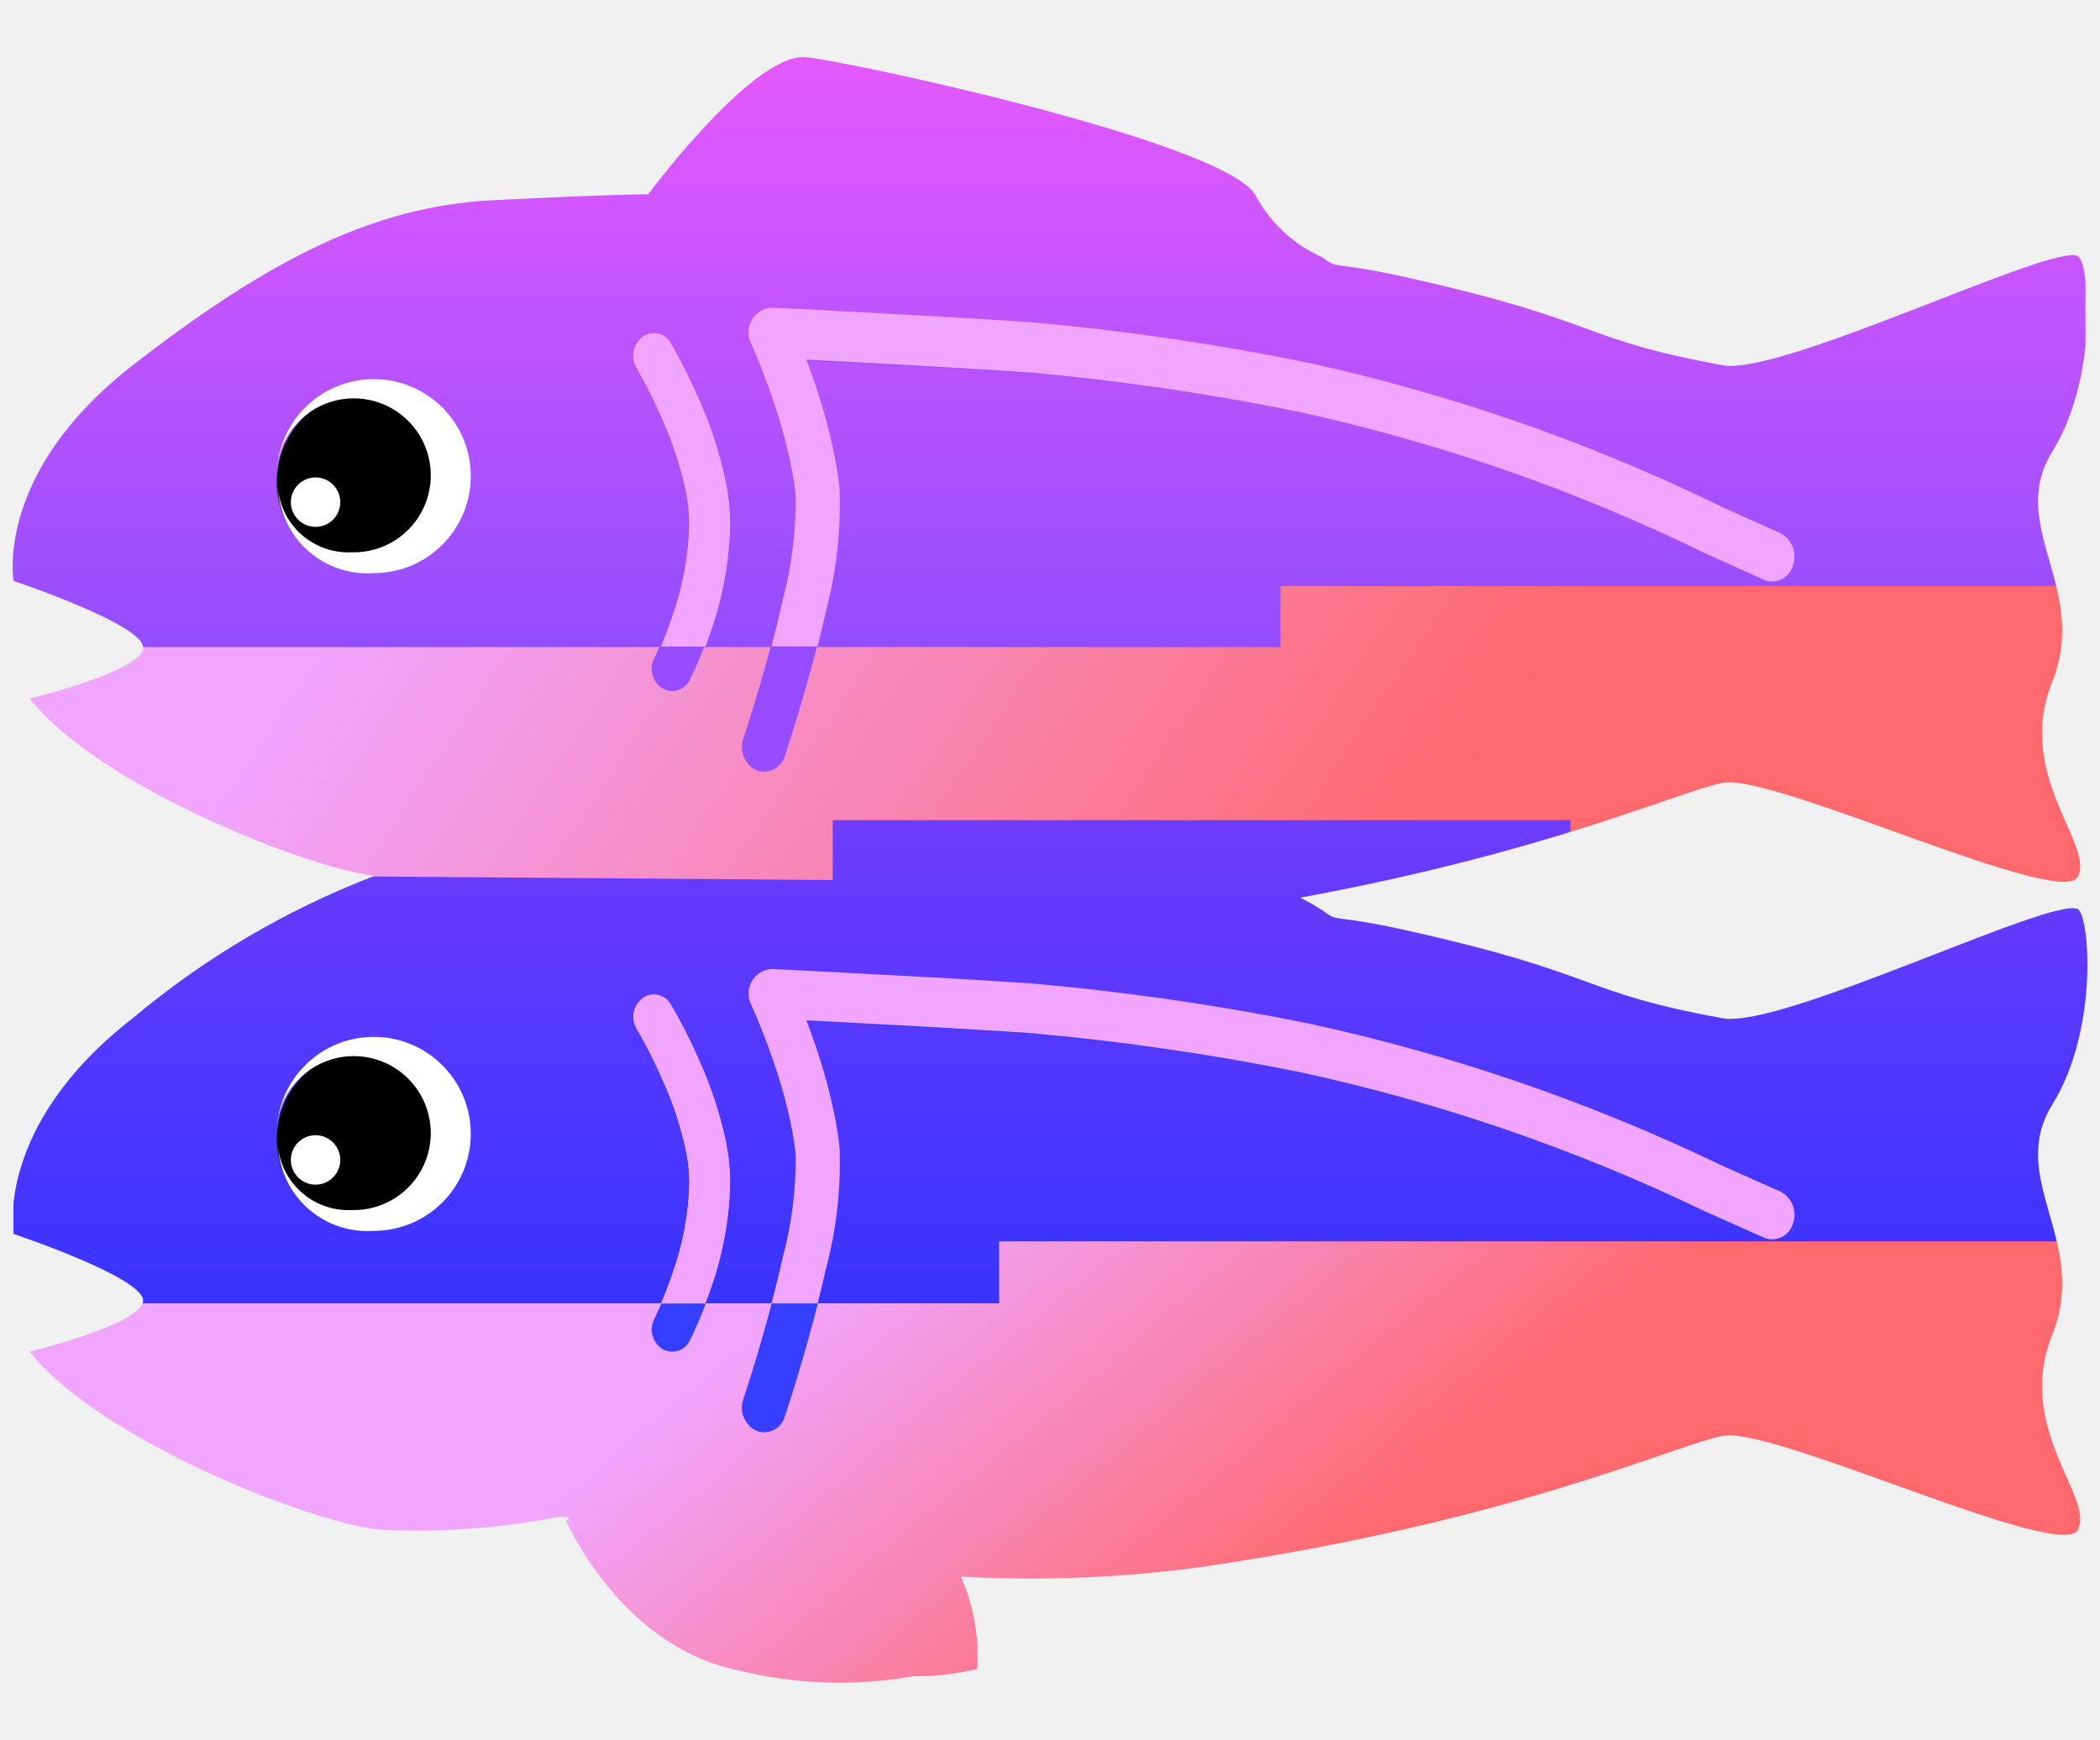
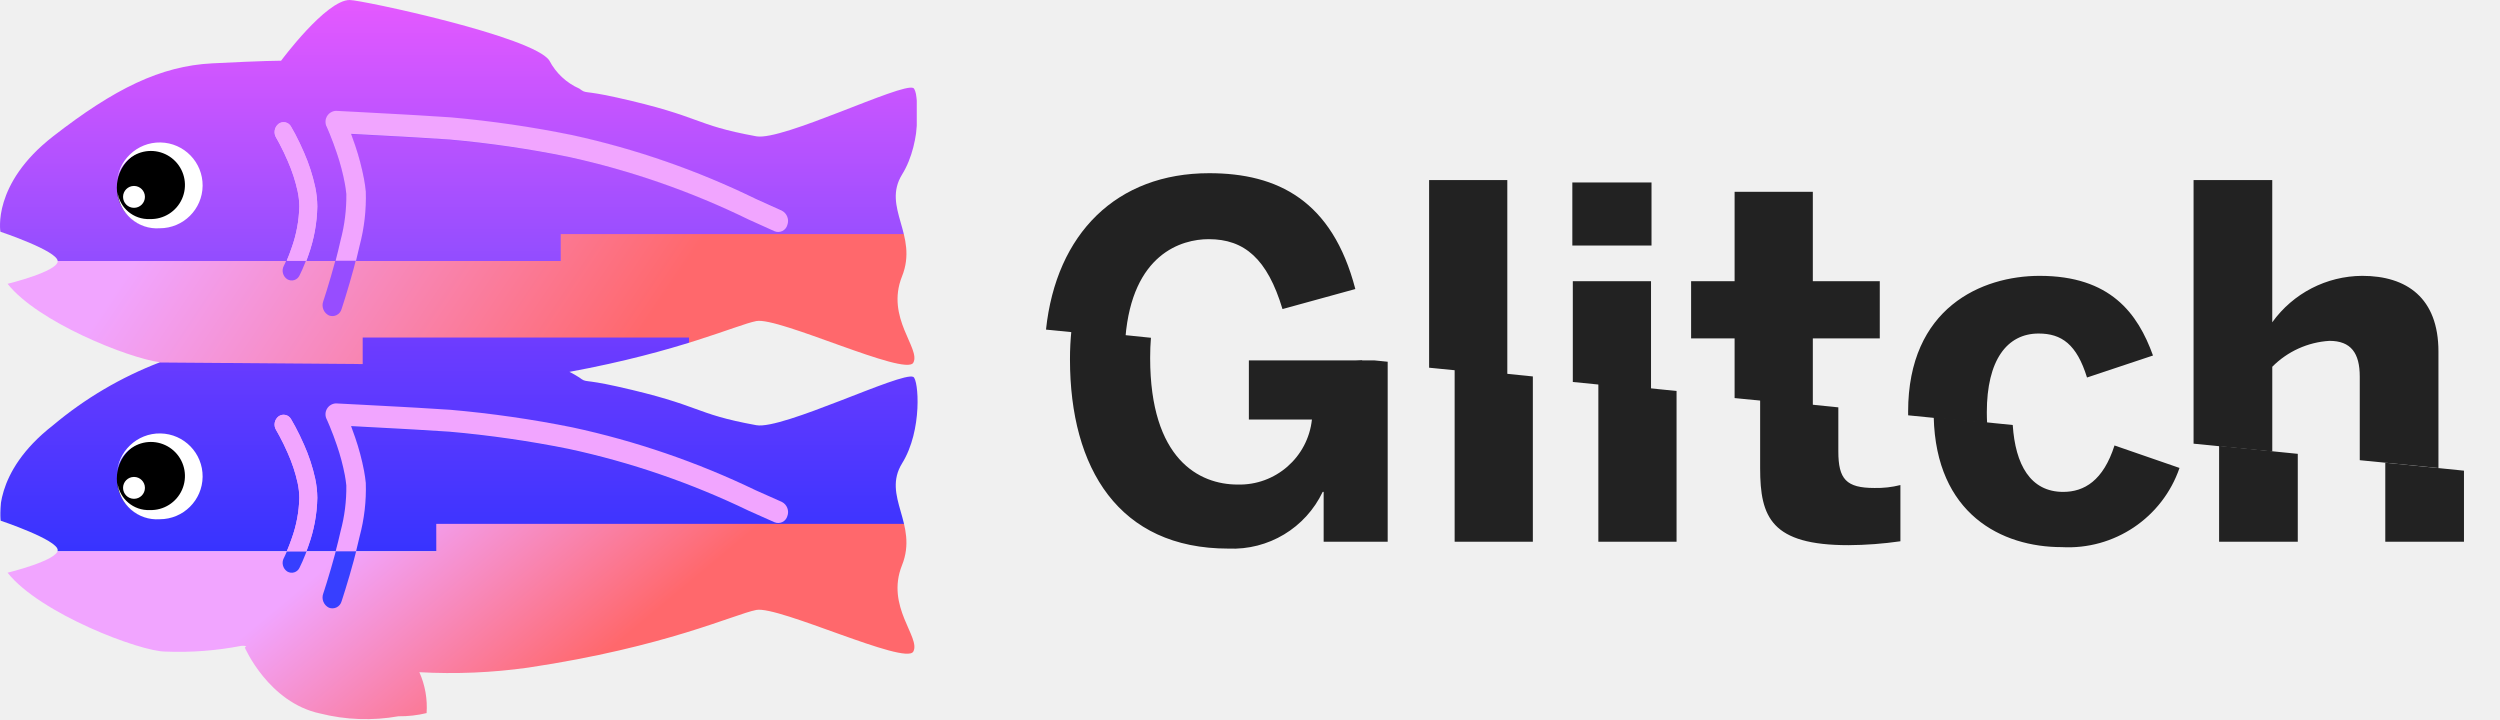
- <svg xmlns="http://www.w3.org/2000/svg" xmlns:xlink="http://www.w3.org/1999/xlink" id="Layer_1" data-name="Layer 1" viewBox="0 0 70 58">
+ <svg xmlns="http://www.w3.org/2000/svg" xmlns:xlink="http://www.w3.org/1999/xlink" id="Layer_1" data-name="Layer 1" viewBox="0 0 171.597 49.353">
  <defs>
-     <style>.cls-1,.cls-2{fill:none;}.cls-1{clip-rule:evenodd;}.cls-3{fill:#f1a5ff;}.cls-4{clip-path:url(#clip-path);}.cls-5{isolation:isolate;}.cls-6{fill:url(#New_Gradient_Swatch_1);}.cls-7{fill:url(#New_Gradient_Swatch_2);}.cls-21,.cls-8{fill-rule:evenodd;}.cls-8{fill:url(#linear-gradient);}.cls-9{clip-path:url(#clip-path-2);}.cls-10{clip-path:url(#clip-path-3);}.cls-11{fill:#974dff;}.cls-12{clip-path:url(#clip-path-4);}.cls-13{clip-path:url(#clip-path-5);}.cls-14{clip-path:url(#clip-path-6);}.cls-15{clip-path:url(#clip-path-8);}.cls-16{fill:url(#New_Gradient_Swatch_2-2);}.cls-17{clip-path:url(#clip-path-9);}.cls-18{fill:#373fff;}.cls-19{clip-path:url(#clip-path-11);}.cls-20{clip-path:url(#clip-path-13);}.cls-21,.cls-22{fill:#fff;}</style>
+     <style>.cls-1,.cls-2{fill:none;}.cls-1{clip-rule:evenodd;}.cls-3{fill:#f1a5ff;}.cls-4{clip-path:url(#clip-path);}.cls-5{clip-path:url(#clip-path-2);}.cls-6{fill:#222;}.cls-7{clip-path:url(#clip-path-3);}.cls-8{clip-path:url(#clip-path-5);}.cls-9{isolation:isolate;}.cls-10{fill:url(#New_Gradient_Swatch_1);}.cls-11{fill:url(#New_Gradient_Swatch_2);}.cls-12,.cls-25{fill-rule:evenodd;}.cls-12{fill:url(#linear-gradient);}.cls-13{clip-path:url(#clip-path-6);}.cls-14{clip-path:url(#clip-path-7);}.cls-15{fill:#974dff;}.cls-16{clip-path:url(#clip-path-8);}.cls-17{clip-path:url(#clip-path-9);}.cls-18{clip-path:url(#clip-path-10);}.cls-19{clip-path:url(#clip-path-12);}.cls-20{fill:url(#New_Gradient_Swatch_2-2);}.cls-21{clip-path:url(#clip-path-13);}.cls-22{fill:#373fff;}.cls-23{clip-path:url(#clip-path-15);}.cls-24{clip-path:url(#clip-path-17);}.cls-25,.cls-26{fill:#fff;}</style>
    <clipPath id="clip-path">
-       <path class="cls-1" d="M32.027,52.567a6.467,6.467,0,0,1,.545,3.081,8.518,8.518,0,0,1-2.123.24,14.078,14.078,0,0,1-5.902-.209c-3.882-.823-5.676-4.966-5.676-4.966s.037-.037.112-.101a.883.883,0,0,0-.37-.032,24.798,24.798,0,0,1-5.723.433c-1.909,0-9.465-2.869-11.9-5.945,0,0,3.78-.923,3.78-1.704S.452,41.142.452,41.142s-.654-3.599,3.974-7.193a28.282,28.282,0,0,1,8.05-4.742C10.072,28.887,3.275,26.182.99,23.295c0,0,3.78-.923,3.78-1.704S.452,19.37.452,19.37s-.654-3.599,3.974-7.193,8.091-5.3,11.984-5.499,5.197-.2,5.197-.2S24.995,1.904,26.775,1.904c.89,0,13.927,2.771,15.056,4.575a4.676,4.676,0,0,0,2.256,2.105c.577.432.213.087,2.829.671,6.542,1.462,5.649,2.035,10.509,2.923,1.967.359,10.981-4.071,11.832-3.64.396.2.707,4.01-.841,6.508s1.242,4.562-.011,7.69,1.435,5.446.852,6.505-10.155-3.466-11.832-3.139c-1.5.293-5.763,2.296-14.086,3.829a8.158,8.158,0,0,1,.748.426c.577.432.213.087,2.829.671,6.542,1.462,5.649,2.035,10.509,2.923,1.967.359,10.981-4.071,11.832-3.64.396.2.707,4.01-.841,6.508s1.242,4.562-.011,7.69,1.435,5.446.852,6.505-10.155-3.466-11.832-3.139-6.8,2.79-17.184,4.345A42.08,42.08,0,0,1,32.027,52.567Z" />
+       <path class="cls-1" d="M169.124,32.306v4.879h-5.401V31.759Zm-16.808-1.701v6.58h5.401V31.151Zm-19.588-1.982c.157,6.665,4.666,8.931,8.786,8.931a8.072,8.072,0,0,0,8.085-5.435l-4.462-1.543c-.772,2.416-2.08,3.187-3.523,3.187-2.248,0-3.286-1.871-3.462-4.591Zm-11.914-1.206v4.736c0,3.355.772,5.267,6.072,5.267a26.104,26.104,0,0,0,3.556-.268V33.293a6.656,6.656,0,0,1-1.778.201c-1.946,0-2.483-.604-2.483-2.516V27.96Zm-11.105-1.124V37.185h5.368V26.836Zm-9.864-.998v11.89h5.368V25.838ZM73.546,22.633a19.394,19.394,0,0,0-.104,2.038c0,7.481,3.355,12.984,10.87,12.984a6.838,6.838,0,0,0,6.475-3.892h.067v3.422h4.395V24.829l-.902-.091H85.721v4.059h4.328a4.998,4.998,0,0,1-5.099,4.462c-2.65,0-6.005-1.745-6.005-8.689q0-.735.054-1.386Z" />
    </clipPath>
-     <linearGradient id="New_Gradient_Swatch_1" x1="34.057" y1="1.904" x2="34.057" y2="21.653" gradientUnits="userSpaceOnUse">
+     <clipPath id="clip-path-2">
+       <rect class="cls-2" x="-1.668" y="1.623" width="174.256" height="50.574" />
+     </clipPath>
+     <clipPath id="clip-path-3">
+       <path class="cls-1" d="M107.923,16.854V12.526h5.435v4.328Zm42.641,13.6V12.358h5.401V22.121a7.649,7.649,0,0,1,6.173-3.187c3.053,0,5.234,1.51,5.234,5.2v7.99l-5.401-.537V25.845c0-1.61-.604-2.449-2.08-2.449a6.043,6.043,0,0,0-3.925,1.778V30.99Zm-19.591-1.947q-.002-.122-.002-.246c0-7.146,5.066-9.327,9.025-9.327,4.865,0,6.743,2.583,7.783,5.468l-4.529,1.51c-.705-2.281-1.745-3.019-3.321-3.019-2.181,0-3.556,1.845-3.556,5.401q0,.385.02.751Zm-11.912-1.184V23.228h-2.986V19.303h2.986v-6.14H124.43v6.14h4.596v3.925H124.43v4.628Zm-11.105-1.104V19.303h5.368v7.449Zm-9.864-.98v-12.88h5.368V25.772Zm-5.035-.5h.438v.044ZM71.796,22.624c.701-6.602,4.855-10.736,11.201-10.736,4.697,0,8.454,1.879,10.031,7.951l-4.999,1.375c-1.04-3.456-2.617-4.798-5.066-4.798-1.87,0-5.244,1.013-5.715,6.749Z" />
+     </clipPath>
+     <clipPath id="clip-path-5">
+       <path class="cls-1" d="M28.785,46.139a5.889,5.889,0,0,1,.496,2.806,7.757,7.757,0,0,1-1.933.219,12.821,12.821,0,0,1-5.375-.191c-3.535-.75-5.17-4.523-5.17-4.523s.034-.034.102-.092a.804.804,0,0,0-.337-.029,22.584,22.584,0,0,1-5.212.395c-1.739,0-8.62-2.613-10.837-5.414,0,0,3.442-.841,3.442-1.551S.029,35.734.029,35.734s-.596-3.277,3.619-6.55A25.756,25.756,0,0,1,10.98,24.866C8.79,24.573,2.6,22.11.519,19.481c0,0,3.442-.841,3.442-1.551S.029,15.906.029,15.906s-.596-3.277,3.619-6.55S11.017,4.53,14.562,4.348s4.733-.182,4.733-.182S22.38,0,24.001,0c.81,0,12.683,2.523,13.712,4.166A4.258,4.258,0,0,0,39.767,6.083c.526.394.195.079,2.576.611,5.957,1.331,5.145,1.853,9.571,2.662,1.791.327,10.001-3.707,10.775-3.315.361.182.644,3.652-.766,5.927s1.131,4.154-.01,7.003,1.307,4.959.775,5.924-9.248-3.156-10.775-2.858c-1.367.267-5.248,2.091-12.828,3.487a7.43,7.43,0,0,1,.681.388c.526.394.195.079,2.576.611,5.957,1.331,5.145,1.854,9.571,2.662,1.791.327,10.001-3.707,10.775-3.315.361.182.644,3.652-.766,5.927s1.131,4.154-.01,7.003,1.307,4.96.775,5.924-9.248-3.156-10.775-2.858-6.193,2.541-15.65,3.957A38.323,38.323,0,0,1,28.785,46.139Z" />
+     </clipPath>
+     <linearGradient id="New_Gradient_Swatch_1" x1="30.633" x2="30.633" y2="17.985" gradientUnits="userSpaceOnUse">
      <stop offset="0" stop-color="#e559ff" />
      <stop offset="1" stop-color="#924dff" />
    </linearGradient>
-     <linearGradient id="New_Gradient_Swatch_2" x1="17.168" y1="11.682" x2="46.06" y2="30.967" gradientUnits="userSpaceOnUse">
+     <linearGradient id="New_Gradient_Swatch_2" x1="15.252" y1="8.905" x2="41.564" y2="26.468" gradientUnits="userSpaceOnUse">
      <stop offset="0" stop-color="#f1a5ff" />
      <stop offset="1" stop-color="#ff686c" />
    </linearGradient>
-     <linearGradient id="linear-gradient" x1="35.22" y1="27.024" x2="35.22" y2="43.9" gradientUnits="userSpaceOnUse">
+     <linearGradient id="linear-gradient" x1="31.692" y1="22.877" x2="31.692" y2="38.246" gradientUnits="userSpaceOnUse">
      <stop offset="0" stop-color="#6f3cff" />
      <stop offset="1" stop-color="#3633ff" />
    </linearGradient>
-     <clipPath id="clip-path-2">
-       <path class="cls-2" d="M27.245,12.044c1.182.061,2.364.124,3.468.185.385.021.754.042,1.106.063.997.058,1.834.11,2.476.154a81.997,81.997,0,0,1,8.987,1.296A60.669,60.669,0,0,1,56.857,18.407c.431.191,1.912.851,1.946.866a.715.715,0,0,0,.958-.463.862.862,0,0,0-.413-1.073c-.033-.015-1.515-.675-1.948-.867a61.882,61.882,0,0,0-13.86-4.756,83.196,83.196,0,0,0-9.155-1.318c-.648-.045-1.49-.097-2.491-.155-.353-.02-.723-.041-1.109-.063-1.105-.061-2.289-.124-3.473-.185-.414-.021-.799-.041-1.144-.058l-.321-.016-.114-.006a.823.823,0,0,0-.687,1.207c.01.022.031.068.061.137.052.117.11.253.172.405.18.435.36.91.528,1.407a16.398,16.398,0,0,1,.604,2.263c.049.266.085.52.11.763a12.637,12.637,0,0,1-.432,3.45c-.122.542-.264,1.113-.422,1.702-.194.722-.403,1.435-.611,2.107-.073.235-.14.448-.201.634-.021.065-.04.122-.056.171l-.019.057A.859.859,0,0,0,25.213,25.68a.717.717,0,0,0,.951-.483l.022-.065c.017-.051.037-.112.059-.18.063-.194.133-.414.208-.656.215-.692.429-1.427.63-2.173.165-.613.313-1.207.441-1.776a13.834,13.834,0,0,0,.467-4.038q-.044-.44-.13-.908a18.153,18.153,0,0,0-.67-2.517c-.1-.295-.203-.582-.308-.859Z" />
+     <clipPath id="clip-path-6">
+       <path class="cls-2" d="M24.429,9.235c1.077.055,2.153.113,3.158.169.351.02.687.039,1.007.057.908.053,1.67.1,2.255.14a74.675,74.675,0,0,1,8.184,1.18,55.252,55.252,0,0,1,12.363,4.249c.393.174,1.741.775,1.772.789a.651.651,0,0,0,.873-.422.785.785,0,0,0-.377-.977c-.03-.013-1.38-.615-1.774-.789A56.356,56.356,0,0,0,39.269,9.299a75.767,75.767,0,0,0-8.337-1.2c-.59-.041-1.357-.089-2.269-.141-.321-.019-.658-.038-1.01-.057-1.006-.056-2.085-.113-3.163-.169-.377-.019-.728-.037-1.042-.053l-.292-.015-.103-.005a.75.75,0,0,0-.626,1.1c.009.02.028.062.056.124.047.107.1.23.157.368.164.397.328.829.481,1.282a14.933,14.933,0,0,1,.55,2.061c.044.242.078.474.1.695A11.508,11.508,0,0,1,23.378,16.43c-.111.493-.24,1.013-.385,1.55-.177.658-.366,1.307-.556,1.919-.066.214-.128.408-.183.578-.019.059-.036.111-.051.155l-.017.052a.782.782,0,0,0,.393.969.653.653,0,0,0,.866-.44l.02-.059c.015-.047.033-.102.053-.164.057-.176.121-.377.189-.598.196-.63.391-1.299.574-1.978.15-.558.285-1.1.401-1.617a12.599,12.599,0,0,0,.426-3.678q-.04-.401-.119-.827A16.532,16.532,0,0,0,24.378,10c-.091-.269-.185-.53-.281-.782Z" />
    </clipPath>
-     <clipPath id="clip-path-3">
-       <rect class="cls-2" x="0.449" y="1.904" width="69.202" height="54.276" />
-     </clipPath>
-     <clipPath id="clip-path-4">
-       <path class="cls-2" d="M27.254,21.553q.145-.58.268-1.131a14.185,14.185,0,0,0,.467-4.091q-.044-.446-.13-.92a18.577,18.577,0,0,0-.67-2.549c-.1-.299-.203-.59-.308-.87l.364.019c1.182.062,2.364.125,3.468.188.385.022.754.043,1.106.064.997.058,1.834.111,2.476.156a81.018,81.018,0,0,1,8.987,1.312A60.142,60.142,0,0,1,56.857,18.456c.431.194,1.912.862,1.946.877a.713.713,0,0,0,.958-.469.878.878,0,0,0-.413-1.087c-.033-.015-1.515-.684-1.948-.878a61.344,61.344,0,0,0-13.86-4.817,82.203,82.203,0,0,0-9.155-1.335c-.648-.046-1.49-.099-2.491-.157-.353-.021-.723-.042-1.109-.064-1.105-.062-2.289-.126-3.473-.188-.414-.022-.799-.041-1.144-.059l-.321-.016-.114-.006a.834.834,0,0,0-.687,1.223c.01.022.031.069.061.139.052.119.11.256.172.41.18.441.36.922.528,1.425a16.78,16.78,0,0,1,.604,2.292c.049.269.085.527.11.773a12.957,12.957,0,0,1-.432,3.494c-.109.492-.235,1.007-.374,1.539Z" />
-     </clipPath>
-     <clipPath id="clip-path-5">
-       <rect class="cls-2" x="0.449" y="1.796" width="69.202" height="54.976" />
-     </clipPath>
-     <clipPath id="clip-path-6">
-       <path class="cls-2" d="M21.226,12.316c.011.019.036.06.071.121.06.105.128.227.201.363.209.391.419.819.614,1.269A11.701,11.701,0,0,1,22.85,16.3a5.612,5.612,0,0,1,.129,1.129,9.721,9.721,0,0,1-.584,3.093c-.13.377-.269.728-.407,1.041-.048.109-.092.204-.132.286-.023.047-.038.077-.044.09a.778.778,0,0,0,.258,1.009.649.649,0,0,0,.924-.282c.046-.089.121-.245.216-.46.156-.352.311-.743.456-1.165a11.25,11.25,0,0,0,.671-3.614,7.194,7.194,0,0,0-.162-1.457,13.212,13.212,0,0,0-.836-2.538c-.213-.491-.441-.956-.669-1.382-.138-.258-.246-.447-.311-.554a.644.644,0,0,0-.94-.209A.784.784,0,0,0,21.226,12.316Z" />
+     <clipPath id="clip-path-7">
+       <rect class="cls-2" x="0.026" width="63.022" height="49.429" />
    </clipPath>
    <clipPath id="clip-path-8">
-       <path class="cls-3" d="M23.513,21.553q.077-.208.152-.427a11.549,11.549,0,0,0,.671-3.664,7.393,7.393,0,0,0-.162-1.477,13.529,13.529,0,0,0-.836-2.573c-.213-.498-.441-.97-.669-1.402-.138-.261-.246-.453-.311-.562a.64.64,0,0,0-.94-.212.802.802,0,0,0-.191,1.041c.011.019.036.061.071.123.06.106.128.23.201.368.209.397.419.831.614,1.287a11.981,11.981,0,0,1,.739,2.262,5.767,5.767,0,0,1,.129,1.145,9.979,9.979,0,0,1-.584,3.136c-.116.343-.24.664-.364.955Z" />
+       <path class="cls-2" d="M24.438,17.895q.133-.528.244-1.03a12.918,12.918,0,0,0,.426-3.725q-.04-.406-.119-.838a16.918,16.918,0,0,0-.61-2.321c-.091-.272-.185-.537-.281-.793l.331.017c1.077.056,2.153.114,3.158.171.351.02.687.039,1.007.058.908.053,1.67.101,2.255.142a73.784,73.784,0,0,1,8.184,1.195,54.772,54.772,0,0,1,12.363,4.303c.393.176,1.741.785,1.772.799a.649.649,0,0,0,.873-.427.799.799,0,0,0-.377-.99c-.03-.014-1.38-.623-1.774-.8A55.866,55.866,0,0,0,39.269,9.27a74.862,74.862,0,0,0-8.337-1.216c-.59-.042-1.357-.09-2.269-.143-.321-.019-.658-.038-1.01-.058-1.006-.057-2.085-.115-3.163-.171-.377-.02-.728-.038-1.042-.054l-.292-.015-.103-.005a.759.759,0,0,0-.626,1.114c.009.02.028.063.056.126.047.108.1.233.157.373.164.402.328.84.481,1.298a15.282,15.282,0,0,1,.55,2.088c.044.245.078.48.1.704a11.8,11.8,0,0,1-.394,3.182c-.099.448-.214.917-.34,1.402Z" />
    </clipPath>
-     <linearGradient id="New_Gradient_Swatch_2-2" x1="28.82" y1="41.374" x2="40.705" y2="55.625" xlink:href="#New_Gradient_Swatch_2" />
    <clipPath id="clip-path-9">
-       <path class="cls-2" d="M27.245,34.071c1.182.061,2.364.124,3.468.185.385.021.754.042,1.106.063.997.058,1.834.11,2.476.154a82.001,82.001,0,0,1,8.987,1.296A60.67,60.67,0,0,1,56.857,40.434c.431.191,1.912.851,1.946.866a.715.715,0,0,0,.958-.463.862.862,0,0,0-.413-1.073c-.033-.015-1.515-.675-1.948-.867a61.881,61.881,0,0,0-13.86-4.756,83.192,83.192,0,0,0-9.155-1.318c-.648-.045-1.49-.097-2.491-.155-.353-.02-.723-.041-1.109-.063-1.105-.061-2.289-.124-3.473-.185-.414-.021-.799-.041-1.144-.058l-.321-.016-.114-.006a.823.823,0,0,0-.687,1.207c.01.022.031.068.061.137.052.117.11.253.172.405.18.435.36.91.528,1.407a16.398,16.398,0,0,1,.604,2.263c.049.266.085.52.11.763a12.637,12.637,0,0,1-.432,3.45c-.122.542-.264,1.113-.422,1.702-.194.722-.403,1.435-.611,2.107-.073.235-.14.448-.201.634-.021.065-.04.122-.056.171l-.019.057a.859.859,0,0,0,.431,1.064.717.717,0,0,0,.951-.483l.022-.065c.017-.051.037-.112.059-.18.063-.194.133-.414.208-.656.215-.692.429-1.427.63-2.173.165-.613.313-1.207.441-1.776a13.834,13.834,0,0,0,.467-4.038q-.044-.44-.13-.908a18.154,18.154,0,0,0-.67-2.517c-.1-.295-.203-.582-.308-.859Z" />
+       <rect class="cls-2" x="0.026" y="-0.098" width="63.022" height="50.066" />
    </clipPath>
-     <clipPath id="clip-path-11">
-       <path class="cls-2" d="M27.254,43.459q.145-.572.268-1.116a13.834,13.834,0,0,0,.467-4.038q-.044-.44-.13-.908a18.154,18.154,0,0,0-.67-2.517c-.1-.295-.203-.582-.308-.859l.364.019c1.182.061,2.364.124,3.468.185.385.021.754.042,1.106.063.997.058,1.834.11,2.476.154a82.001,82.001,0,0,1,8.987,1.296A60.67,60.67,0,0,1,56.857,40.401c.431.191,1.912.851,1.946.866a.715.715,0,0,0,.958-.463.862.862,0,0,0-.413-1.073c-.033-.015-1.515-.675-1.948-.867A61.881,61.881,0,0,0,43.54,34.109a83.192,83.192,0,0,0-9.155-1.318c-.648-.045-1.49-.097-2.491-.155-.353-.02-.723-.041-1.109-.063-1.105-.061-2.289-.124-3.473-.185-.414-.021-.799-.041-1.144-.058l-.321-.016-.114-.006a.823.823,0,0,0-.687,1.207c.01.022.031.068.061.137.052.117.11.253.172.405.18.435.36.91.528,1.407a16.398,16.398,0,0,1,.604,2.263c.049.266.085.52.11.763a12.637,12.637,0,0,1-.432,3.45c-.109.486-.235.995-.374,1.52Z" />
+     <clipPath id="clip-path-10">
+       <path class="cls-2" d="M18.947,9.482c.01.017.033.055.065.111.055.096.116.206.183.33.191.356.382.746.559,1.156a10.656,10.656,0,0,1,.673,2.032,5.111,5.111,0,0,1,.117,1.028,8.853,8.853,0,0,1-.532,2.817c-.118.344-.245.663-.371.948-.044.099-.084.186-.12.261-.021.043-.035.07-.041.082a.709.709,0,0,0,.235.919.591.591,0,0,0,.842-.256c.042-.081.11-.224.197-.419.142-.321.283-.677.415-1.061a10.246,10.246,0,0,0,.611-3.291,6.552,6.552,0,0,0-.148-1.327,12.033,12.033,0,0,0-.761-2.311c-.194-.447-.401-.871-.609-1.259-.126-.235-.225-.407-.284-.505a.587.587,0,0,0-.856-.19A.714.714,0,0,0,18.947,9.482Z" />
    </clipPath>
+     <clipPath id="clip-path-12">
+       <path class="cls-3" d="M21.031,17.895q.07-.189.138-.389a10.518,10.518,0,0,0,.611-3.337,6.732,6.732,0,0,0-.148-1.345,12.321,12.321,0,0,0-.761-2.344c-.194-.453-.401-.883-.609-1.277-.126-.238-.225-.413-.284-.512a.582.582,0,0,0-.856-.193.73.73,0,0,0-.174.948c.01.018.033.056.065.112.055.097.116.209.183.335.191.361.382.757.559,1.172a10.911,10.911,0,0,1,.673,2.06,5.252,5.252,0,0,1,.117,1.043,9.088,9.088,0,0,1-.532,2.856c-.106.312-.218.604-.331.87Z" />
+     </clipPath>
+     <linearGradient id="New_Gradient_Swatch_2-2" x1="25.863" y1="35.945" x2="36.687" y2="48.924" xlink:href="#New_Gradient_Swatch_2" />
    <clipPath id="clip-path-13">
-       <path class="cls-3" d="M23.513,43.459q.077-.205.152-.421a11.25,11.25,0,0,0,.671-3.614,7.195,7.195,0,0,0-.162-1.457,13.213,13.213,0,0,0-.836-2.538c-.213-.491-.441-.956-.669-1.382-.138-.258-.246-.447-.311-.554a.644.644,0,0,0-.94-.209.784.784,0,0,0-.191,1.027c.011.019.036.06.071.121.06.105.128.227.201.363.209.391.419.819.614,1.269a11.7,11.7,0,0,1,.739,2.231,5.612,5.612,0,0,1,.129,1.129,9.721,9.721,0,0,1-.584,3.093c-.116.338-.24.655-.364.942Z" />
+       <path class="cls-2" d="M24.429,29.295c1.077.055,2.153.113,3.158.169.351.02.687.039,1.007.057.908.053,1.67.1,2.255.14a74.678,74.678,0,0,1,8.184,1.18A55.252,55.252,0,0,1,51.397,35.09c.393.174,1.741.775,1.772.789a.651.651,0,0,0,.873-.422.785.785,0,0,0-.377-.977c-.03-.013-1.38-.615-1.774-.789a56.355,56.355,0,0,0-12.622-4.331,75.763,75.763,0,0,0-8.337-1.201c-.59-.041-1.357-.089-2.269-.141-.321-.019-.658-.038-1.01-.057-1.006-.056-2.085-.113-3.163-.169-.377-.019-.728-.037-1.042-.053l-.292-.015-.103-.005a.75.75,0,0,0-.626,1.1c.009.02.028.062.056.124.047.107.1.23.157.368.164.397.328.829.481,1.282a14.933,14.933,0,0,1,.55,2.061c.044.242.078.474.1.695A11.508,11.508,0,0,1,23.378,36.49c-.111.493-.24,1.013-.385,1.55-.177.658-.366,1.307-.556,1.919-.066.214-.128.408-.183.578-.019.059-.036.111-.051.155l-.017.052a.782.782,0,0,0,.393.969.653.653,0,0,0,.866-.44l.02-.059c.015-.047.033-.102.053-.164.057-.176.121-.377.189-.598.196-.63.391-1.299.574-1.978.15-.558.285-1.1.401-1.617a12.599,12.599,0,0,0,.426-3.678q-.04-.401-.119-.827a16.533,16.533,0,0,0-.61-2.292c-.091-.269-.185-.53-.281-.782Z" />
+     </clipPath>
+     <clipPath id="clip-path-15">
+       <path class="cls-2" d="M24.438,37.844q.133-.521.244-1.017a12.599,12.599,0,0,0,.426-3.678q-.04-.401-.119-.827a16.533,16.533,0,0,0-.61-2.292c-.091-.269-.185-.53-.281-.782l.331.017c1.077.055,2.153.113,3.158.169.351.02.687.039,1.007.057.908.053,1.67.1,2.255.14a74.678,74.678,0,0,1,8.184,1.18A55.252,55.252,0,0,1,51.397,35.06c.393.174,1.741.775,1.772.789a.651.651,0,0,0,.873-.422.785.785,0,0,0-.377-.977c-.03-.013-1.38-.615-1.774-.789a56.355,56.355,0,0,0-12.622-4.331,75.763,75.763,0,0,0-8.337-1.201c-.59-.041-1.357-.089-2.269-.141-.321-.019-.658-.038-1.01-.057-1.006-.056-2.085-.113-3.163-.169-.377-.019-.728-.037-1.042-.053l-.292-.015-.103-.005a.75.75,0,0,0-.626,1.1c.009.02.028.062.056.124.047.107.1.23.157.368.164.397.328.829.481,1.282a14.933,14.933,0,0,1,.55,2.061c.044.242.078.474.1.695A11.508,11.508,0,0,1,23.378,36.46c-.099.442-.214.906-.34,1.384Z" />
+     </clipPath>
+     <clipPath id="clip-path-17">
+       <path class="cls-3" d="M21.031,37.844q.07-.187.138-.384A10.246,10.246,0,0,0,21.78,34.17a6.552,6.552,0,0,0-.148-1.327,12.033,12.033,0,0,0-.761-2.311c-.194-.447-.401-.871-.609-1.259-.126-.235-.225-.407-.284-.505a.587.587,0,0,0-.856-.19.714.714,0,0,0-.174.935c.01.017.033.055.065.111.055.096.116.206.183.33.191.356.382.746.559,1.156a10.655,10.655,0,0,1,.673,2.032,5.111,5.111,0,0,1,.117,1.028,8.853,8.853,0,0,1-.532,2.817c-.106.308-.218.596-.331.858Z" />
    </clipPath>
  </defs>
  <g class="cls-4">
    <g class="cls-5">
-       <rect class="cls-6" x="-1.402" y="1.904" width="70.918" height="19.87" />
-       <polyline class="cls-7" points="61.469 31.062 69.58 29.95 69.763 27.346 69.763 21.574 69.131 19.543 42.683 19.543 42.683 21.574 0.449 21.574 0.449 27.346 6.153 29.226 27.757 31.062 32.464 31.062" />
-       <polygon class="cls-8" points="27.757 27.346 52.35 27.346 52.35 29.995 69.99 29.948 69.99 41.423 33.354 41.423 33.354 43.459 0.449 43.459 0.449 29.948 10.711 29.211 27.757 29.343 27.757 27.346" />
-       <g class="cls-9">
-         <g class="cls-10">
-           <rect class="cls-11" x="23.856" y="9.536" width="36.806" height="17.131" />
+       <rect class="cls-6" x="72.19" y="21.381" width="98.186" height="17.525" />
+     </g>
+   </g>
+   <g class="cls-7">
+     <g class="cls-5">
+       <rect class="cls-6" x="70.544" y="10.637" width="98.081" height="22.739" />
+     </g>
+   </g>
+   <g class="cls-8">
+     <g class="cls-9">
+       <rect class="cls-10" x="-1.659" width="64.585" height="18.096" />
+       <polyline class="cls-11" points="55.597 26.555 62.983 25.542 63.15 23.17 63.15 17.914 62.575 16.064 38.488 16.064 38.489 17.914 0.026 17.914 0.026 23.17 5.22 24.882 24.895 26.555 29.182 26.555" />
+       <polygon class="cls-12" points="24.895 23.17 47.293 23.17 47.293 25.583 63.357 25.54 63.357 35.991 29.993 35.991 29.993 37.844 0.026 37.844 0.026 25.54 9.371 24.869 24.895 24.989 24.895 23.17" />
+       <g class="cls-13">
+         <g class="cls-14">
+           <rect class="cls-15" x="21.343" y="6.951" width="33.519" height="15.601" />
        </g>
      </g>
-       <g class="cls-12">
-         <g class="cls-13">
-           <rect class="cls-3" x="24.195" y="9.355" width="36.467" height="13.057" />
+       <g class="cls-16">
+         <g class="cls-17">
+           <rect class="cls-3" x="21.651" y="6.786" width="33.21" height="11.891" />
        </g>
      </g>
-       <g class="cls-14">
-         <g class="cls-10">
-           <rect class="cls-11" x="20.294" y="10.384" width="4.919" height="13.569" />
+       <g class="cls-18">
+         <g class="cls-14">
+           <rect class="cls-15" x="18.099" y="7.723" width="4.479" height="12.357" />
        </g>
      </g>
-       <path class="cls-3" d="M23.513,21.553q.077-.208.152-.427a11.549,11.549,0,0,0,.671-3.664,7.393,7.393,0,0,0-.162-1.477,13.529,13.529,0,0,0-.836-2.573c-.213-.498-.441-.97-.669-1.402-.138-.261-.246-.453-.311-.562a.64.64,0,0,0-.94-.212.802.802,0,0,0-.191,1.041c.011.019.036.061.071.123.06.106.128.23.201.368.209.397.419.831.614,1.287a11.981,11.981,0,0,1,.739,2.262,5.767,5.767,0,0,1,.129,1.145,9.979,9.979,0,0,1-.584,3.136c-.116.343-.24.664-.364.955Z" />
-       <g class="cls-15">
-         <rect class="cls-3" x="0.449" y="1.775" width="69.202" height="55.034" />
+       <path class="cls-3" d="M21.031,17.895q.07-.189.138-.389a10.518,10.518,0,0,0,.611-3.337,6.732,6.732,0,0,0-.148-1.345,12.321,12.321,0,0,0-.761-2.344c-.194-.453-.401-.883-.609-1.277-.126-.238-.225-.413-.284-.512a.582.582,0,0,0-.856-.193.73.73,0,0,0-.174.948c.01.018.033.056.065.112.055.097.116.209.183.335.191.361.382.757.559,1.172a10.911,10.911,0,0,1,.673,2.06,5.252,5.252,0,0,1,.117,1.043,9.088,9.088,0,0,1-.532,2.856c-.106.312-.218.604-.331.87Z" />
+       <g class="cls-19">
+         <rect class="cls-3" x="0.026" y="-0.117" width="63.022" height="50.119" />
      </g>
-       <polygon class="cls-16" points="69.601 56.18 0.399 56.18 0.399 43.459 33.304 43.459 33.302 41.389 69.601 41.389 69.601 56.18" />
-       <g class="cls-17">
-         <g class="cls-10">
-           <rect class="cls-18" x="23.856" y="31.416" width="36.806" height="17.131" />
+       <polygon class="cls-20" points="63.003 49.429 -0.019 49.429 -0.019 37.844 29.947 37.844 29.945 35.959 63.003 35.959 63.003 49.429" />
+       <g class="cls-21">
+         <g class="cls-14">
+           <rect class="cls-22" x="21.343" y="26.877" width="33.519" height="15.601" />
        </g>
      </g>
-       <g class="cls-19">
-         <g class="cls-10">
-           <rect class="cls-3" x="24.195" y="31.416" width="36.467" height="12.89" />
+       <g class="cls-23">
+         <g class="cls-14">
+           <rect class="cls-3" x="21.651" y="26.877" width="33.21" height="11.739" />
        </g>
      </g>
-       <path class="cls-18" d="M21.226,34.343c.011.019.036.06.071.121.06.105.128.227.201.363.209.391.419.819.614,1.269a11.7,11.7,0,0,1,.739,2.231,5.612,5.612,0,0,1,.129,1.129,9.721,9.721,0,0,1-.584,3.093c-.13.377-.269.728-.407,1.041-.048.109-.092.204-.132.286-.023.047-.038.077-.044.09a.778.778,0,0,0,.258,1.009.649.649,0,0,0,.924-.282c.046-.089.121-.245.216-.46.156-.352.311-.743.456-1.165a11.25,11.25,0,0,0,.671-3.614A7.195,7.195,0,0,0,24.173,38a13.213,13.213,0,0,0-.836-2.538c-.213-.491-.441-.956-.669-1.382-.138-.258-.246-.447-.311-.554a.644.644,0,0,0-.94-.209A.784.784,0,0,0,21.226,34.343Z" />
-       <path class="cls-3" d="M23.513,43.459q.077-.205.152-.421a11.25,11.25,0,0,0,.671-3.614,7.195,7.195,0,0,0-.162-1.457,13.213,13.213,0,0,0-.836-2.538c-.213-.491-.441-.956-.669-1.382-.138-.258-.246-.447-.311-.554a.644.644,0,0,0-.94-.209.784.784,0,0,0-.191,1.027c.011.019.036.06.071.121.06.105.128.227.201.363.209.391.419.819.614,1.269a11.7,11.7,0,0,1,.739,2.231,5.612,5.612,0,0,1,.129,1.129,9.721,9.721,0,0,1-.584,3.093c-.116.338-.24.655-.364.942Z" />
-       <g class="cls-20">
-         <rect class="cls-3" x="0.449" y="1.904" width="69.202" height="54.276" />
+       <path class="cls-22" d="M18.947,29.543c.01.017.033.055.065.111.055.096.116.206.183.33.191.356.382.746.559,1.156a10.655,10.655,0,0,1,.673,2.032A5.111,5.111,0,0,1,20.544,34.2a8.853,8.853,0,0,1-.532,2.817c-.118.344-.245.663-.371.948-.044.099-.084.186-.12.261-.021.043-.035.07-.041.082a.709.709,0,0,0,.235.919.591.591,0,0,0,.842-.256c.042-.081.11-.224.197-.419.142-.321.283-.677.415-1.061A10.246,10.246,0,0,0,21.78,34.2a6.552,6.552,0,0,0-.148-1.327,12.033,12.033,0,0,0-.761-2.311c-.194-.447-.401-.871-.609-1.259-.126-.235-.225-.407-.284-.505a.587.587,0,0,0-.856-.19A.714.714,0,0,0,18.947,29.543Z" />
+       <path class="cls-3" d="M21.031,37.844q.07-.187.138-.384A10.246,10.246,0,0,0,21.78,34.17a6.552,6.552,0,0,0-.148-1.327,12.033,12.033,0,0,0-.761-2.311c-.194-.447-.401-.871-.609-1.259-.126-.235-.225-.407-.284-.505a.587.587,0,0,0-.856-.19.714.714,0,0,0-.174.935c.01.017.033.055.065.111.055.096.116.206.183.33.191.356.382.746.559,1.156a10.655,10.655,0,0,1,.673,2.032,5.111,5.111,0,0,1,.117,1.028,8.853,8.853,0,0,1-.532,2.817c-.106.308-.218.596-.331.858Z" />
+       <g class="cls-24">
+         <rect class="cls-3" x="0.026" width="63.022" height="49.429" />
      </g>
    </g>
  </g>
-   <circle cx="12.226" cy="16.056" r="3" />
-   <path class="cls-21" d="M9.226,15.817l0-.037a3.234,3.234,0,1,1,3.232,3.329,2.985,2.985,0,0,1-3.187-2.767,2.359,2.359,0,0,0,2.446,2.073A2.567,2.567,0,1,0,9.226,15.817Z" />
-   <circle class="cls-22" cx="10.519" cy="16.743" r="0.824" />
-   <circle cx="12.226" cy="37.987" r="3" />
-   <path class="cls-21" d="M9.226,37.748l0-.037A3.234,3.234,0,1,1,12.458,41.04a2.985,2.985,0,0,1-3.187-2.767,2.359,2.359,0,0,0,2.446,2.073A2.567,2.567,0,1,0,9.226,37.748Z" />
-   <circle class="cls-22" cx="10.519" cy="38.675" r="0.824" />
+   <circle cx="10.751" cy="12.889" r="2.732" />
+   <path class="cls-25" d="M8.019,12.671l0-.034a2.945,2.945,0,1,1,2.944,3.031,2.719,2.719,0,0,1-2.902-2.52,2.148,2.148,0,0,0,2.227,1.888,2.338,2.338,0,1,0-2.269-2.366Z" />
+   <circle class="cls-26" cx="9.197" cy="13.514" r="0.751" />
+   <circle cx="10.751" cy="32.861" r="2.732" />
+   <path class="cls-25" d="M8.019,32.643l0-.034a2.945,2.945,0,1,1,2.944,3.031,2.719,2.719,0,0,1-2.902-2.52A2.148,2.148,0,0,0,10.288,35.01a2.338,2.338,0,1,0-2.269-2.366Z" />
+   <circle class="cls-26" cx="9.197" cy="33.487" r="0.751" />
</svg>
